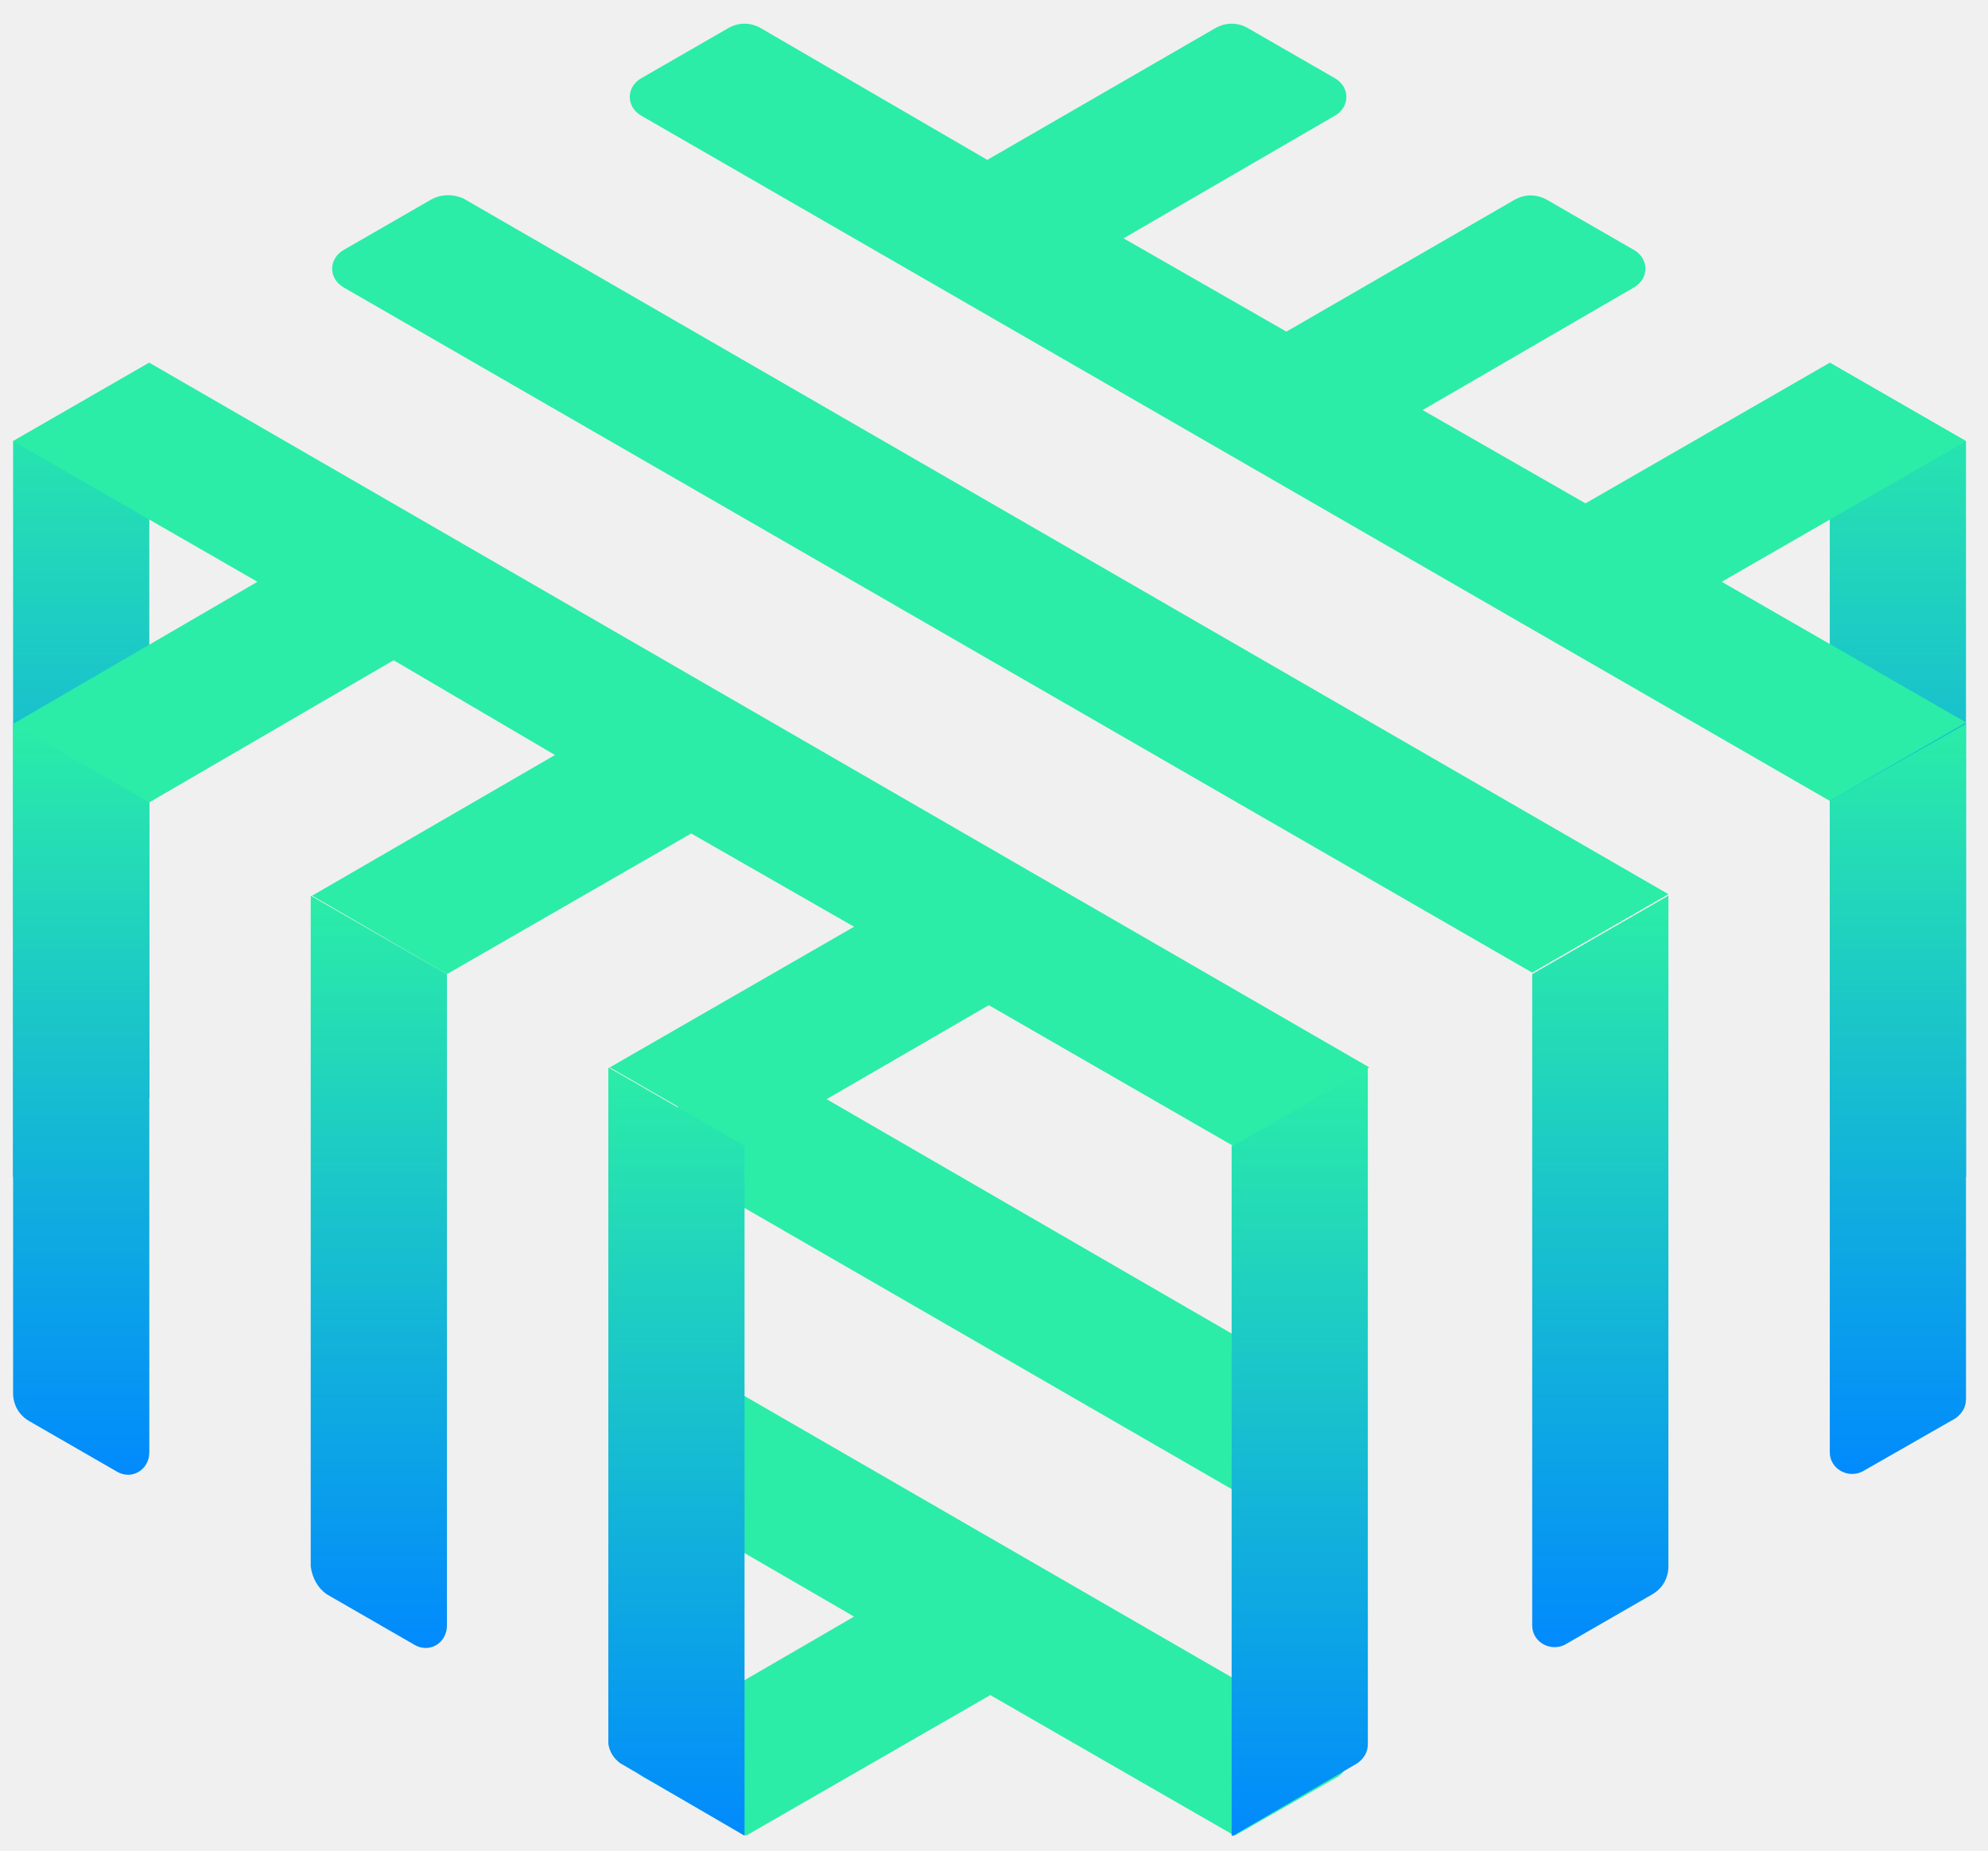
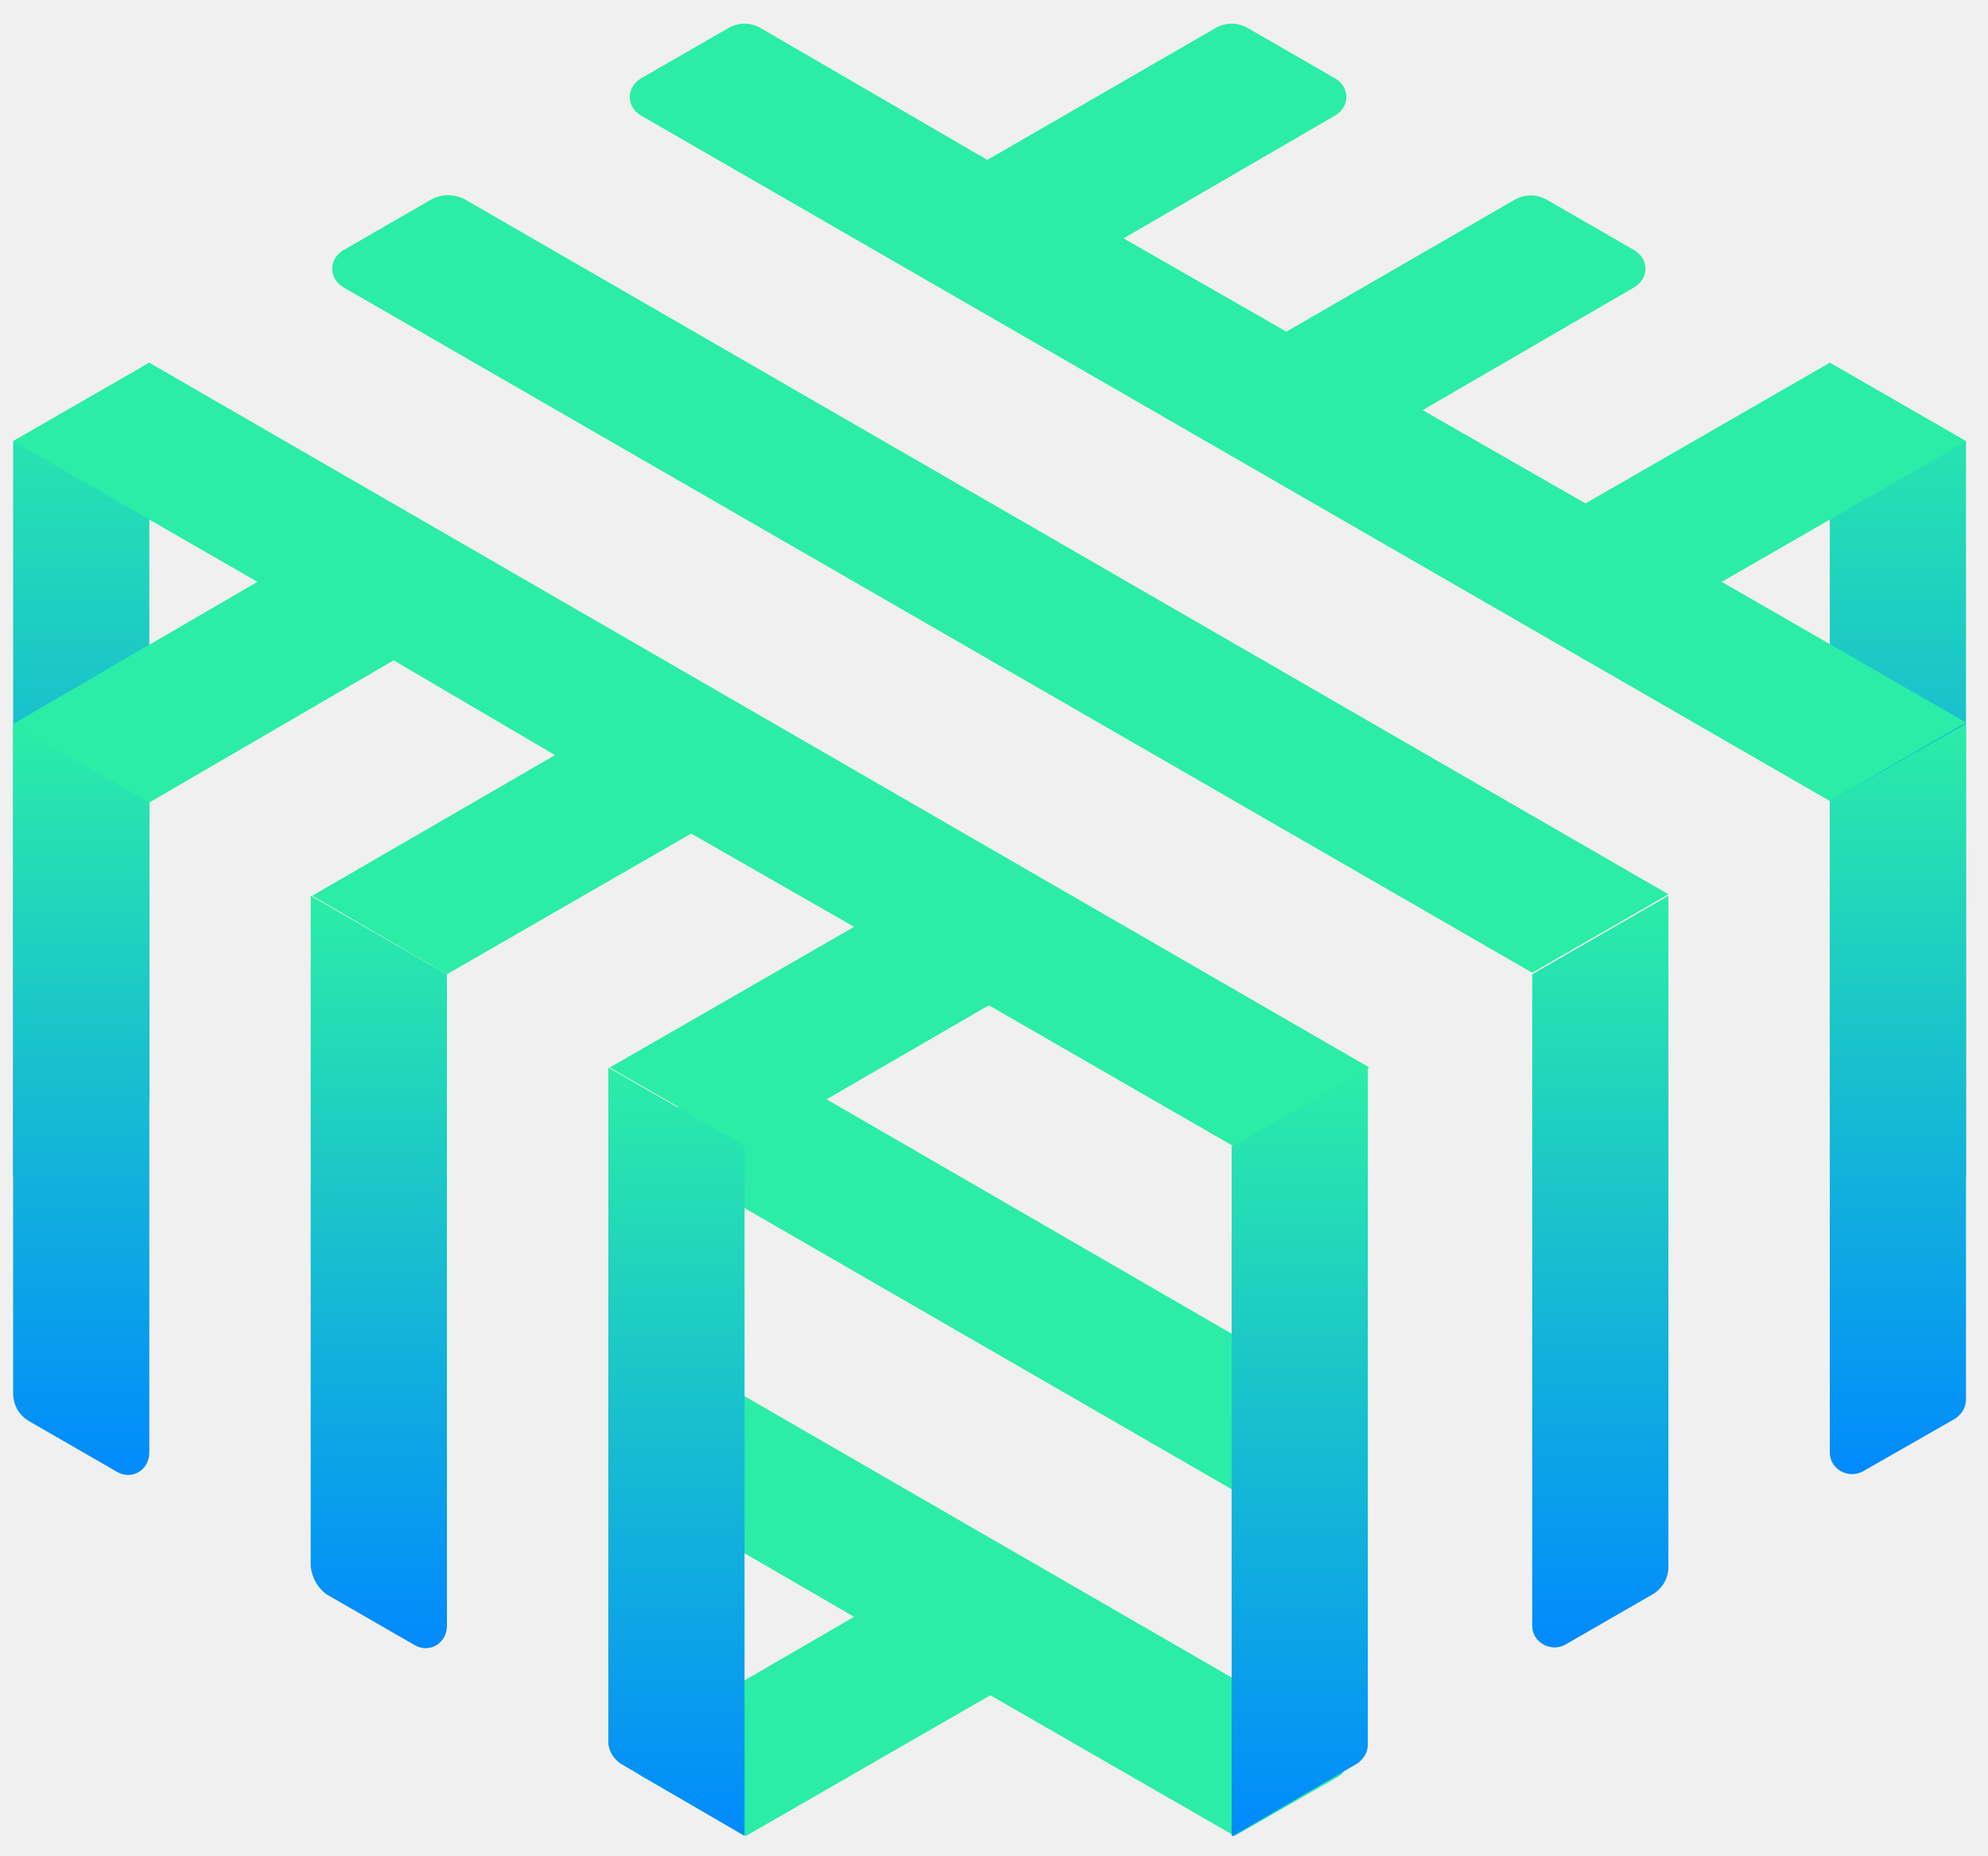
- <svg xmlns="http://www.w3.org/2000/svg" width="58" height="54" viewBox="0 0 58 54" fill="none">
-   <path d="M53.384 10.583V32.052L57.358 34.341V12.872L53.384 10.583Z" fill="url(#paint0_linear_8491_15654)" />
-   <path d="M0.382 34.341L4.356 32.052V10.583L0.382 12.872V34.341Z" fill="url(#paint1_linear_8491_15654)" />
-   <path d="M19.778 34.125L37.964 44.622V40.086L20.944 30.237L19.778 30.885V34.125Z" fill="#2BEDA7" />
-   <path d="M39 50.712L19.778 39.611V44.19L24.918 47.17L18.741 50.756C18.309 51.015 18.309 51.576 18.741 51.836L21.765 53.563L28.892 49.46L36.02 53.563L39.043 51.836C39.432 51.576 39.432 50.971 39 50.712Z" fill="#2BEDA7" />
-   <path d="M53.384 23.369V42.375C53.384 42.85 53.903 43.153 54.335 42.937L57.056 41.382C57.229 41.252 57.358 41.079 57.358 40.82V21.123L53.384 23.369Z" fill="url(#paint2_linear_8491_15654)" />
-   <path d="M45.653 47.991L48.201 46.523C48.503 46.35 48.676 46.047 48.676 45.702V26.134L44.702 28.423V47.43C44.702 47.905 45.221 48.207 45.653 47.991Z" fill="url(#paint3_linear_8491_15654)" />
-   <path d="M35.976 53.563L39.605 51.447C39.778 51.317 39.907 51.145 39.907 50.885V31.145L35.933 33.434V53.563H35.976Z" fill="url(#paint4_linear_8491_15654)" />
-   <path d="M18.093 51.447L21.722 53.563V33.434L17.748 31.145V50.885C17.791 51.145 17.92 51.317 18.093 51.447Z" fill="url(#paint5_linear_8491_15654)" />
-   <path d="M9.54 46.523L12.089 47.991C12.521 48.25 13.039 47.948 13.039 47.43V28.423L9.065 26.134V45.702C9.108 46.047 9.281 46.35 9.54 46.523Z" fill="url(#paint6_linear_8491_15654)" />
-   <path d="M0.857 41.468L3.406 42.937C3.838 43.196 4.356 42.894 4.356 42.376V23.369L0.382 21.08V40.648C0.382 40.993 0.555 41.296 0.857 41.468Z" fill="url(#paint7_linear_8491_15654)" />
-   <path d="M57.358 12.872L53.384 10.583L46.257 14.687L41.505 11.965L47.682 8.38C48.114 8.121 48.114 7.559 47.682 7.3L45.134 5.831C44.831 5.659 44.486 5.659 44.184 5.831L37.531 9.676L32.78 6.954L38.957 3.369C39.389 3.11 39.389 2.548 38.957 2.289L36.408 0.821C36.106 0.648 35.76 0.648 35.458 0.821L28.805 4.665L22.196 0.821C21.894 0.648 21.549 0.648 21.246 0.821L18.698 2.289C18.265 2.548 18.265 3.11 18.698 3.369L53.384 23.369L57.358 21.08L50.231 16.976L57.358 12.872Z" fill="#2BEDA7" />
-   <path d="M12.564 5.831L10.015 7.3C9.583 7.559 9.583 8.121 10.015 8.38L44.702 28.38L48.676 26.091L13.514 5.788C13.212 5.659 12.866 5.659 12.564 5.831Z" fill="#2BEDA7" />
-   <path d="M0.382 12.872L7.51 16.976L0.382 21.123L4.356 23.412L11.484 19.265L16.192 22.03L9.108 26.134L13.039 28.423L20.166 24.32L24.918 27.041L17.791 31.145L21.765 33.434L28.849 29.33L35.976 33.434L39.95 31.145L4.356 10.583L0.382 12.872Z" fill="#2BEDA7" />
+ <svg xmlns="http://www.w3.org/2000/svg" width="60" height="56" viewBox="0 0 60 56" fill="none">
+   <g clip-path="url(#clip0_28_1137)">
+     <path d="M55.225 10.948V33.157L59.336 35.525V13.316L55.225 10.948Z" fill="url(#paint0_linear_28_1137)" />
+     <path d="M0.396 35.525L4.507 33.157V10.948L0.396 13.316V35.525Z" fill="url(#paint1_linear_28_1137)" />
+     <path d="M20.46 35.301L39.273 46.16V41.468L21.666 31.28L20.46 31.95V35.301Z" fill="#2BEDA7" />
+     <path d="M40.345 52.461L20.46 40.977V45.713L25.777 48.797L19.387 52.506C18.94 52.774 18.94 53.355 19.387 53.623L22.515 55.41L29.889 51.165L37.262 55.41L40.39 53.623C40.792 53.355 40.792 52.729 40.345 52.461Z" fill="#2BEDA7" />
+     <path d="M55.225 24.175V43.837C55.225 44.328 55.761 44.641 56.208 44.417L59.023 42.809C59.202 42.675 59.336 42.496 59.336 42.228V21.851L55.225 24.175Z" fill="url(#paint2_linear_28_1137)" />
+     <path d="M47.227 49.646L49.863 48.127C50.176 47.948 50.355 47.635 50.355 47.278V27.035L46.243 29.404V49.065C46.243 49.557 46.78 49.87 47.227 49.646Z" fill="url(#paint3_linear_28_1137)" />
+     <path d="M37.217 55.41L40.971 53.221C41.149 53.087 41.283 52.908 41.283 52.64V32.218L37.172 34.587V55.41H37.217Z" fill="url(#paint4_linear_28_1137)" />
+     <path d="M18.717 53.221L22.471 55.41V34.587L18.36 32.218V52.64C18.404 52.908 18.538 53.087 18.717 53.221Z" fill="url(#paint5_linear_28_1137)" />
+     <path d="M9.869 48.127L12.505 49.646C12.952 49.914 13.489 49.602 13.489 49.065V29.404L9.377 27.035V47.278C9.422 47.635 9.601 47.948 9.869 48.127Z" fill="url(#paint6_linear_28_1137)" />
+     <path d="M0.887 42.898L3.524 44.418C3.97 44.686 4.507 44.373 4.507 43.837V24.175L0.396 21.807V42.049C0.396 42.407 0.574 42.72 0.887 42.898Z" fill="url(#paint7_linear_28_1137)" />
+     <path d="M59.336 13.316L55.225 10.948L47.852 15.193L42.937 12.378L49.327 8.669C49.773 8.401 49.773 7.82 49.327 7.552L46.69 6.032C46.377 5.854 46.02 5.854 45.707 6.032L38.825 10.009L33.91 7.194L40.3 3.485C40.747 3.217 40.747 2.636 40.3 2.368L37.664 0.849C37.351 0.67 36.993 0.67 36.681 0.849L29.799 4.826L22.962 0.849C22.649 0.67 22.292 0.67 21.979 0.849L19.342 2.368C18.895 2.636 18.895 3.217 19.342 3.485L55.225 24.175L59.336 21.807L51.963 17.561L59.336 13.316Z" fill="#2BEDA7" />
+     <path d="M12.997 6.032L10.361 7.552C9.914 7.82 9.914 8.401 10.361 8.669L46.244 29.358L50.355 26.99L13.98 5.988C13.668 5.854 13.31 5.854 12.997 6.032Z" fill="#2BEDA7" />
+     <path d="M0.396 13.316L7.769 17.561L0.396 21.851L4.507 24.22L11.88 19.93L16.751 22.79L9.422 27.035L13.489 29.403L20.862 25.158L25.777 27.973L18.404 32.218L22.515 34.587L29.844 30.341L37.217 34.587L41.328 32.218L4.507 10.948L0.396 13.316Z" fill="#2BEDA7" />
+   </g>
  <defs>
-     <linearGradient id="paint0_linear_8491_15654" x1="55.38" y1="10.597" x2="55.38" y2="34.337" gradientUnits="userSpaceOnUse">
+     <linearGradient id="paint0_linear_28_1137" x1="57.29" y1="10.962" x2="57.29" y2="35.521" gradientUnits="userSpaceOnUse">
      <stop stop-color="#2BEDA7" />
      <stop offset="1" stop-color="#018AFD" />
    </linearGradient>
-     <linearGradient id="paint1_linear_8491_15654" x1="2.361" y1="10.598" x2="2.361" y2="34.339" gradientUnits="userSpaceOnUse">
+     <linearGradient id="paint1_linear_28_1137" x1="2.442" y1="10.963" x2="2.442" y2="35.523" gradientUnits="userSpaceOnUse">
      <stop stop-color="#2BEDA7" />
      <stop offset="1" stop-color="#018AFD" />
    </linearGradient>
-     <linearGradient id="paint2_linear_8491_15654" x1="55.38" y1="21.106" x2="55.38" y2="43.038" gradientUnits="userSpaceOnUse">
+     <linearGradient id="paint2_linear_28_1137" x1="57.29" y1="21.834" x2="57.29" y2="44.522" gradientUnits="userSpaceOnUse">
      <stop stop-color="#2BEDA7" />
      <stop offset="1" stop-color="#018AFD" />
    </linearGradient>
-     <linearGradient id="paint3_linear_8491_15654" x1="46.675" y1="26.132" x2="46.675" y2="48.064" gradientUnits="userSpaceOnUse">
+     <linearGradient id="paint3_linear_28_1137" x1="48.285" y1="27.033" x2="48.285" y2="49.722" gradientUnits="userSpaceOnUse">
      <stop stop-color="#2BEDA7" />
      <stop offset="1" stop-color="#018AFD" />
    </linearGradient>
-     <linearGradient id="paint4_linear_8491_15654" x1="37.97" y1="31.157" x2="37.97" y2="53.546" gradientUnits="userSpaceOnUse">
+     <linearGradient id="paint4_linear_28_1137" x1="39.28" y1="32.232" x2="39.28" y2="55.392" gradientUnits="userSpaceOnUse">
      <stop stop-color="#2BEDA7" />
      <stop offset="1" stop-color="#018AFD" />
    </linearGradient>
-     <linearGradient id="paint5_linear_8491_15654" x1="19.773" y1="31.157" x2="19.773" y2="53.545" gradientUnits="userSpaceOnUse">
+     <linearGradient id="paint5_linear_28_1137" x1="20.455" y1="32.232" x2="20.455" y2="55.392" gradientUnits="userSpaceOnUse">
      <stop stop-color="#2BEDA7" />
      <stop offset="1" stop-color="#018AFD" />
    </linearGradient>
-     <linearGradient id="paint6_linear_8491_15654" x1="11.068" y1="26.132" x2="11.068" y2="48.064" gradientUnits="userSpaceOnUse">
+     <linearGradient id="paint6_linear_28_1137" x1="11.45" y1="27.033" x2="11.45" y2="49.722" gradientUnits="userSpaceOnUse">
      <stop stop-color="#2BEDA7" />
      <stop offset="1" stop-color="#018AFD" />
    </linearGradient>
-     <linearGradient id="paint7_linear_8491_15654" x1="2.363" y1="21.106" x2="2.363" y2="43.038" gradientUnits="userSpaceOnUse">
+     <linearGradient id="paint7_linear_28_1137" x1="2.444" y1="21.834" x2="2.444" y2="44.522" gradientUnits="userSpaceOnUse">
      <stop stop-color="#2BEDA7" />
      <stop offset="1" stop-color="#018AFD" />
    </linearGradient>
+     <clipPath id="clip0_28_1137">
+       <rect width="60" height="55.862" fill="white" />
+     </clipPath>
  </defs>
</svg>
